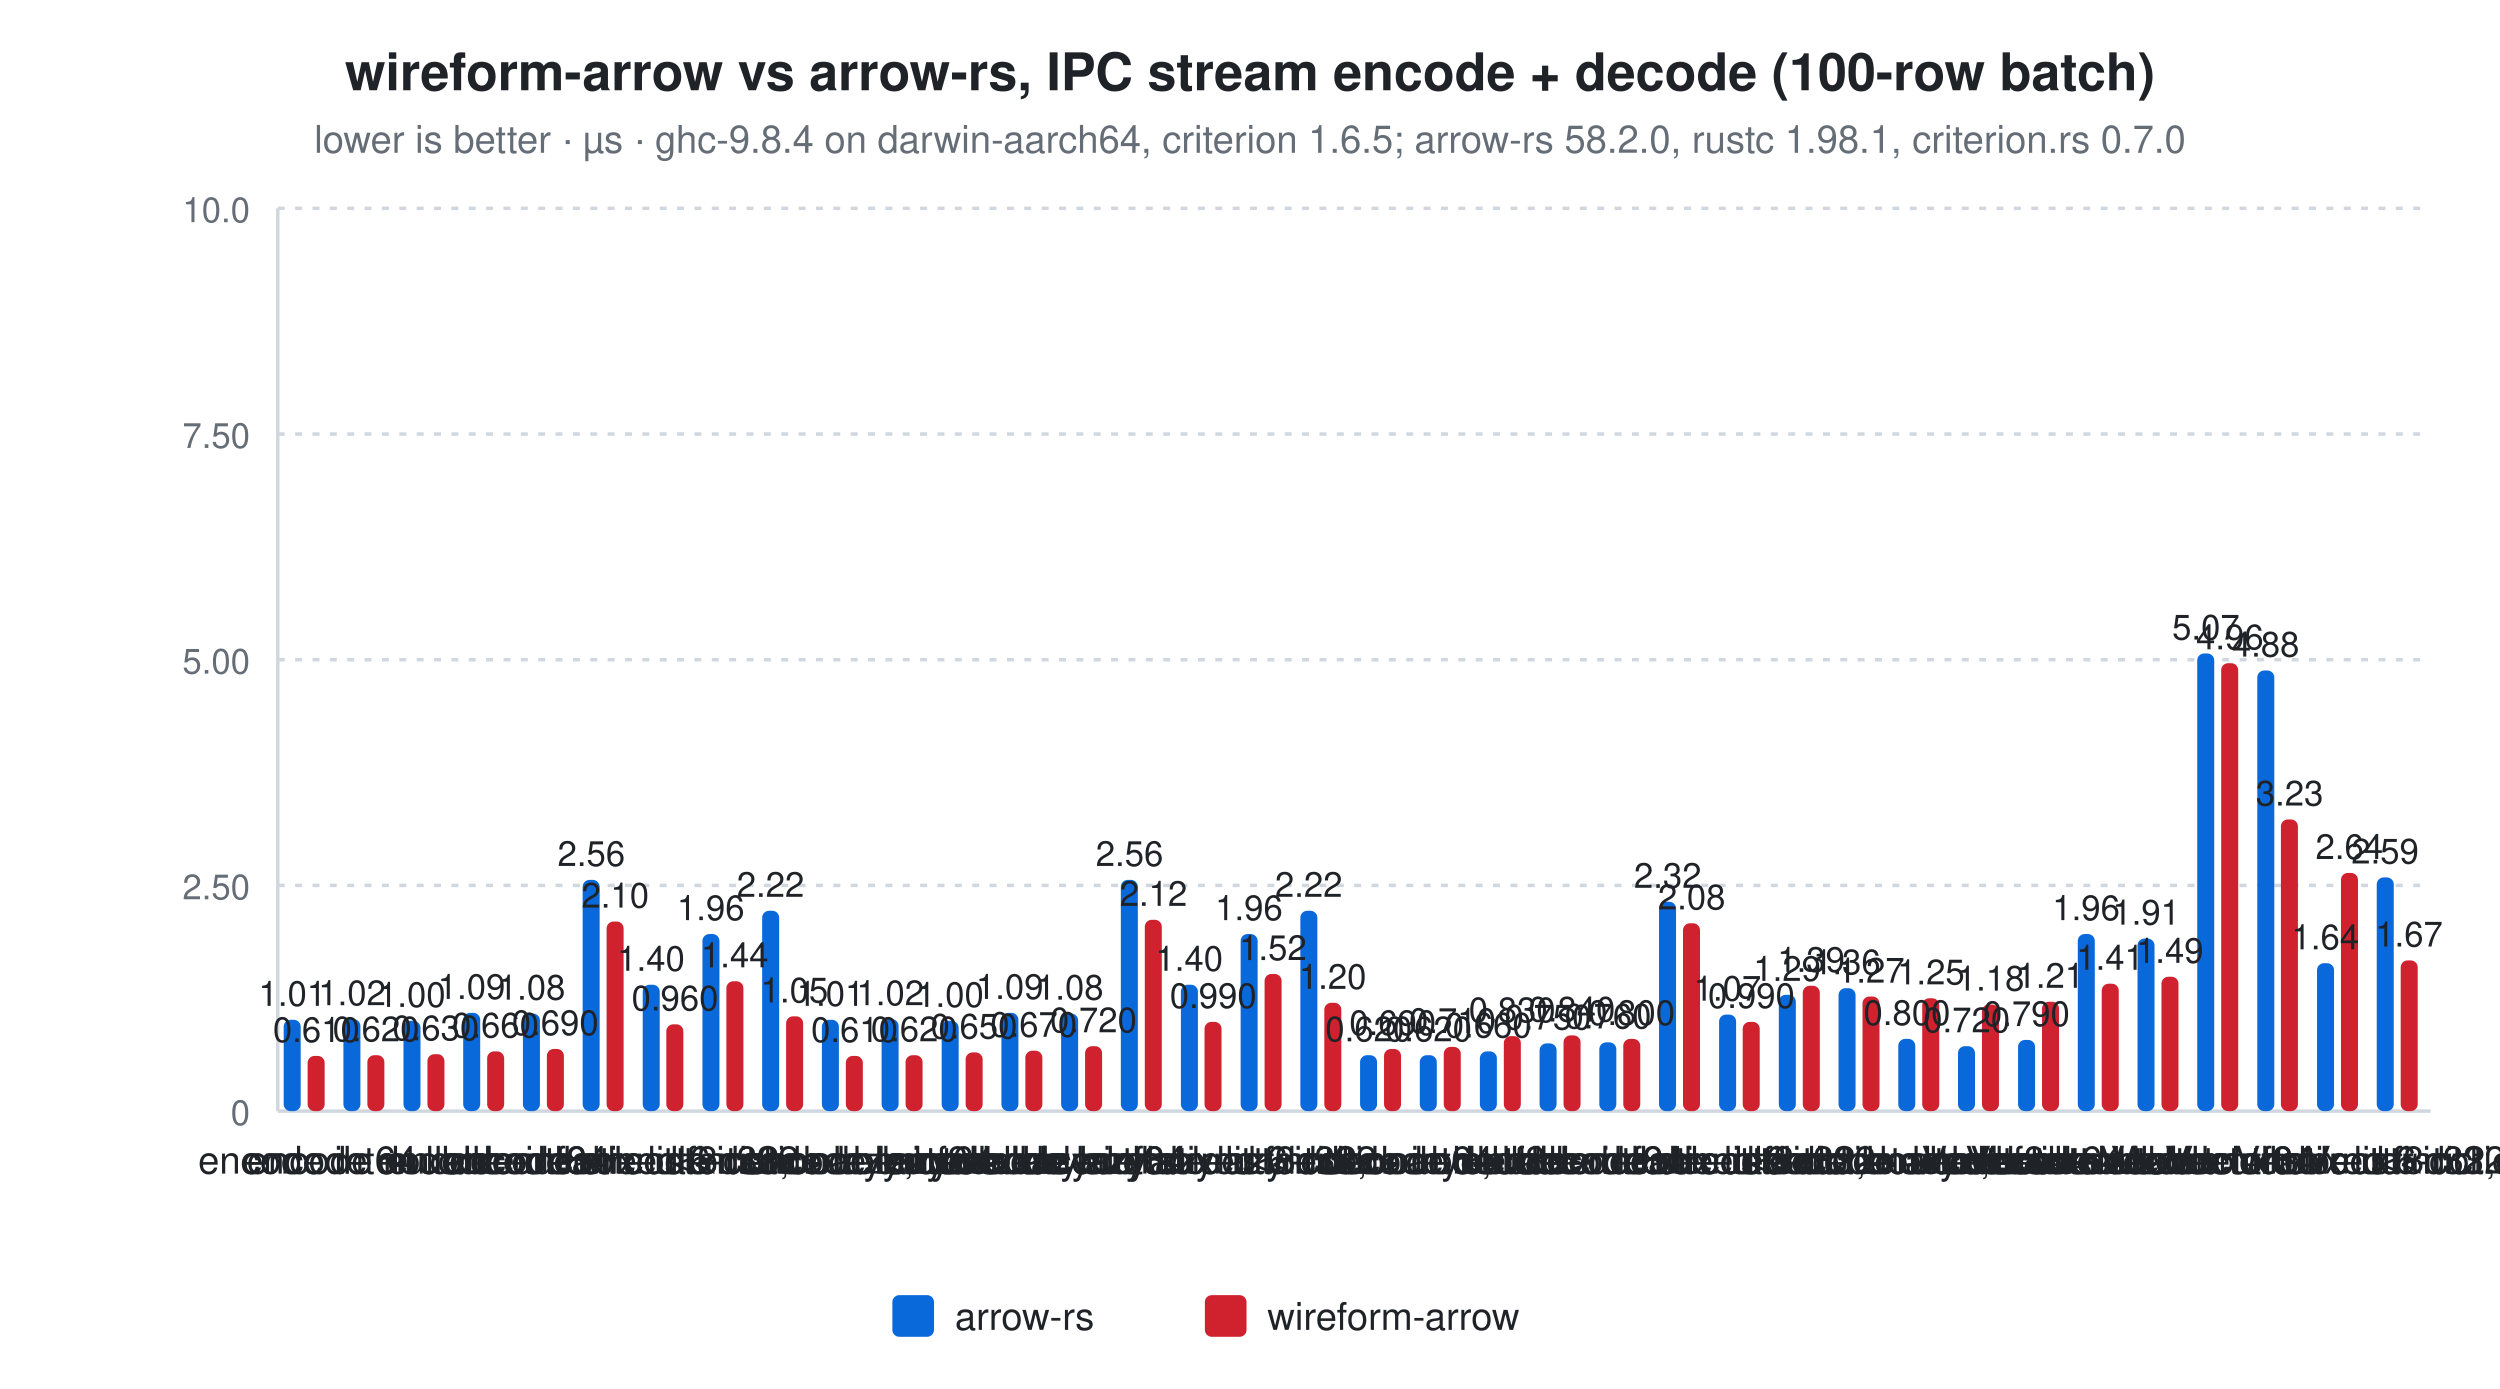
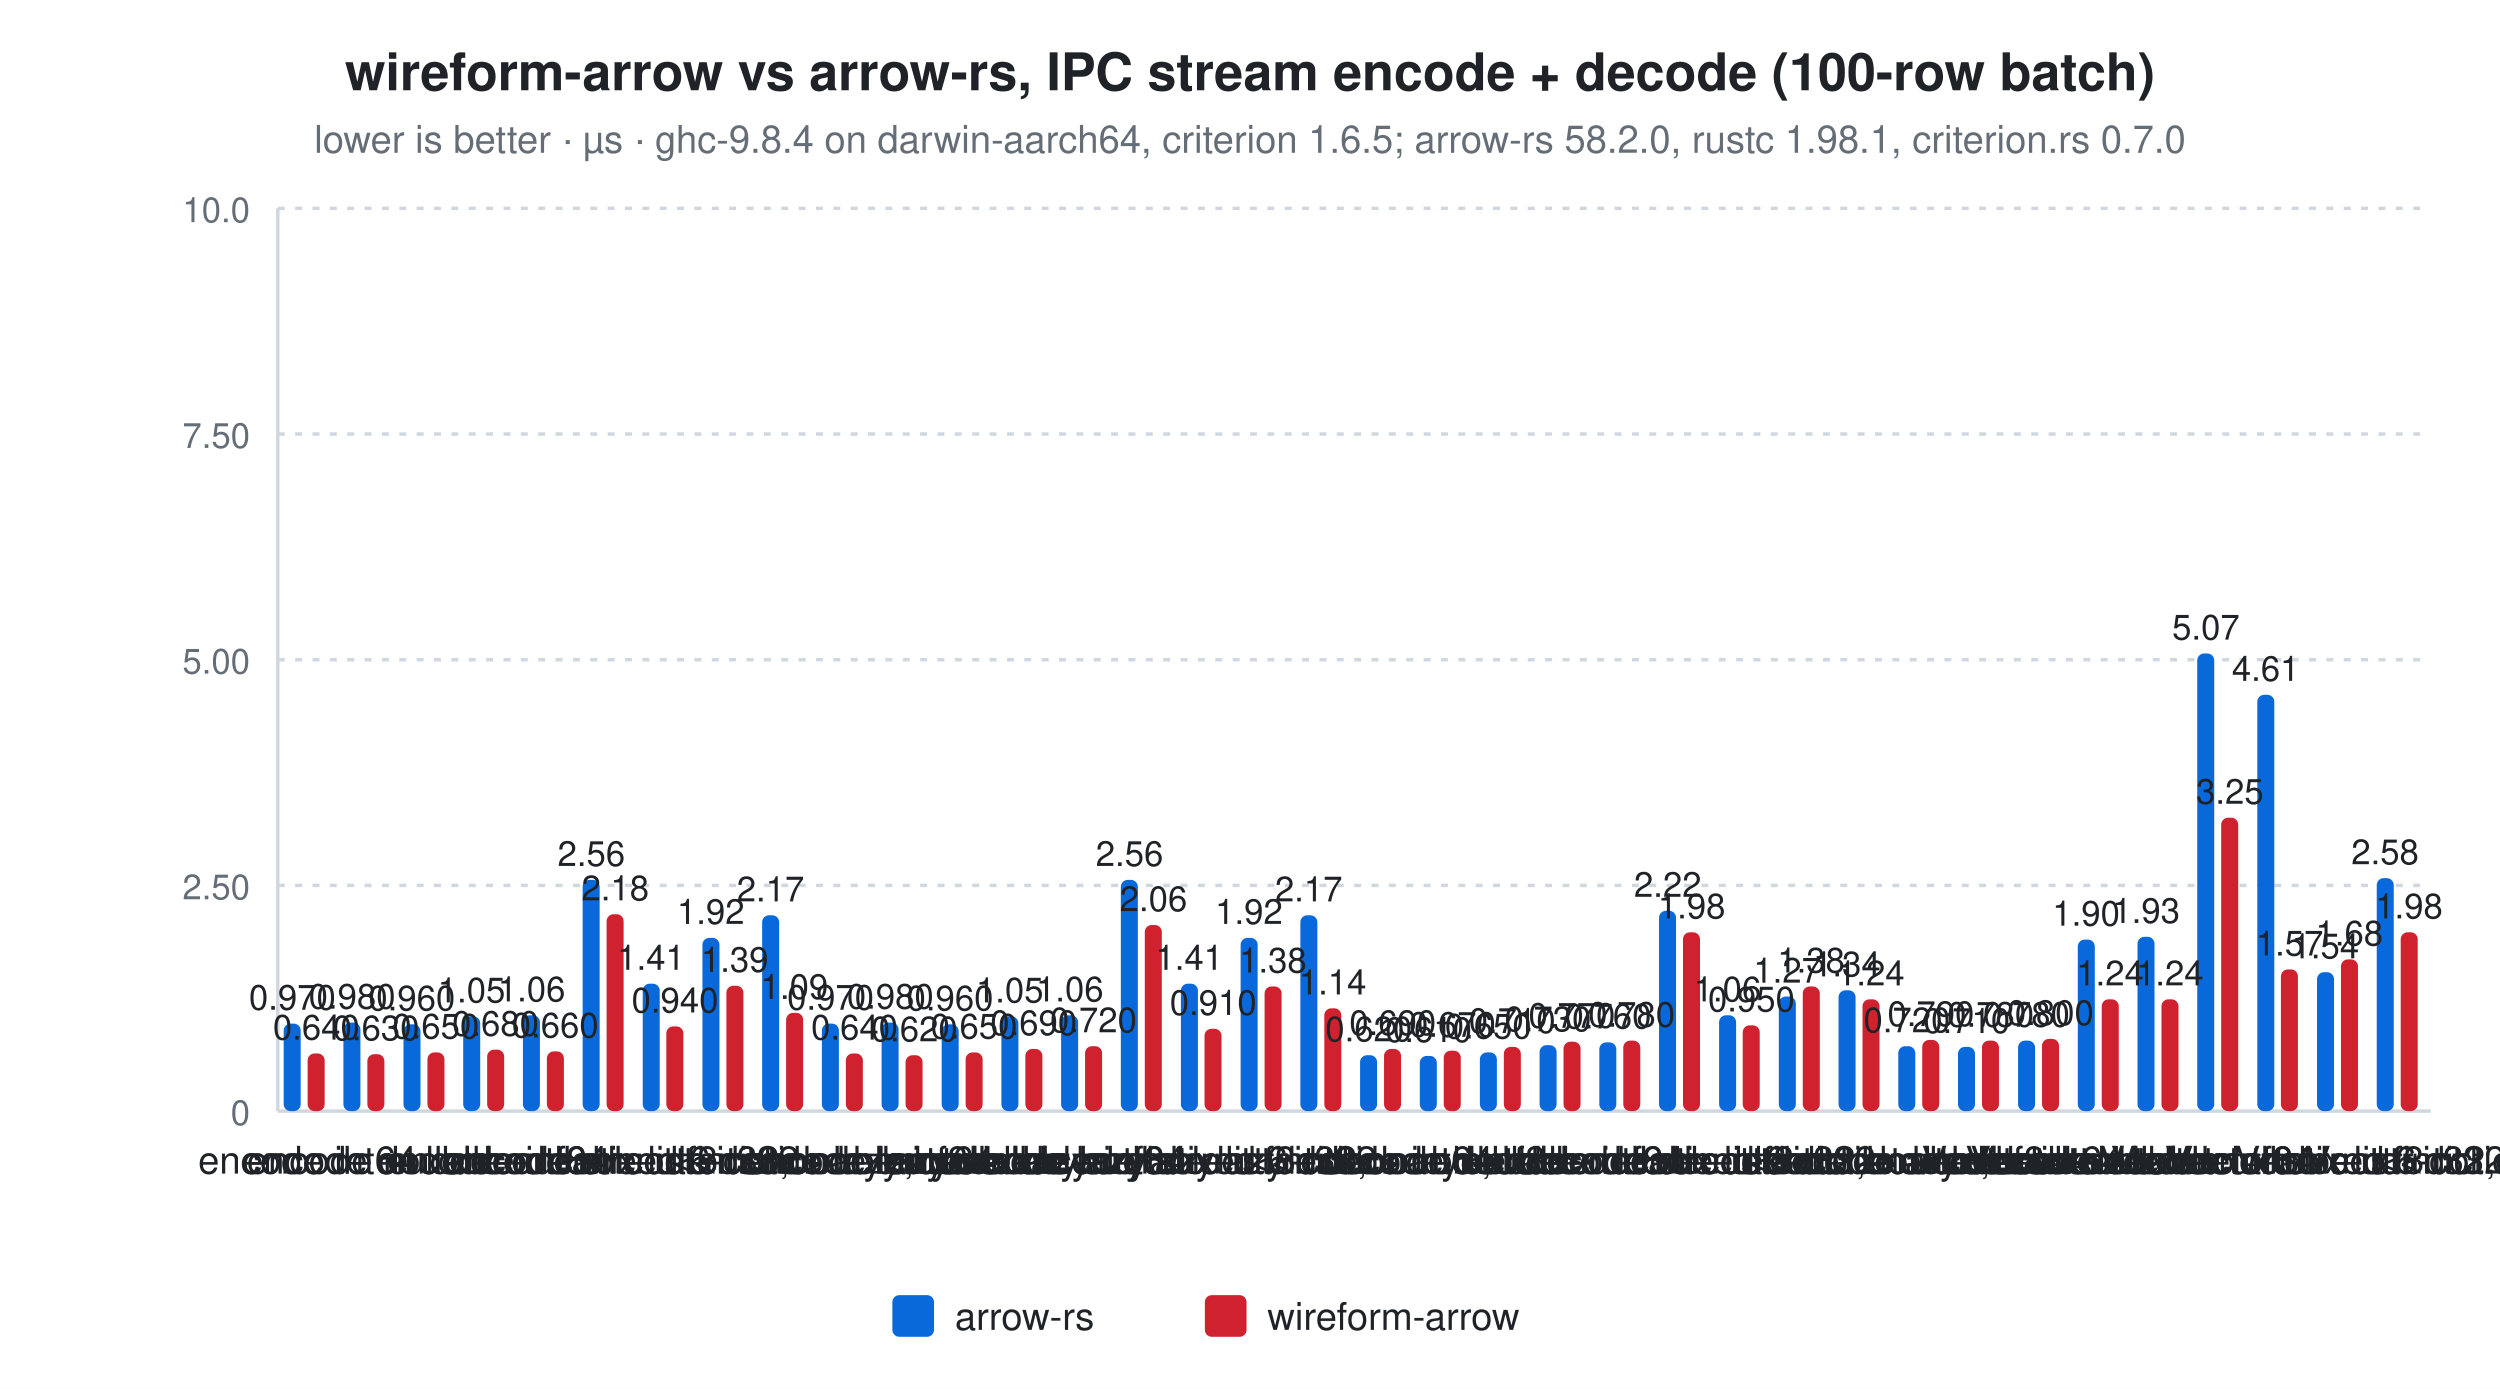
<svg xmlns="http://www.w3.org/2000/svg" viewBox="0 0 720 400" width="720" height="400" font-family="ui-sans-serif, system-ui, -apple-system, BlinkMacSystemFont, &quot;Segoe UI&quot;, Helvetica, Arial, sans-serif" font-size="12">
  <rect x="0" y="0" width="720" height="400" fill="#ffffff" />
  <text x="360" y="26" text-anchor="middle" font-size="15" font-weight="600" fill="#1f2328">wireform-arrow vs arrow-rs, IPC stream encode + decode (100-row batch)</text>
  <text x="360" y="44" text-anchor="middle" font-size="11" fill="#656d76">lower is better · µs · ghc-9.8.4 on darwin-aarch64, criterion 1.6.5; arrow-rs 58.2.0, rustc 1.98.1, criterion.rs 0.7.0</text>
  <g stroke="#d0d7de" stroke-width="1">
    <line x1="80" y1="320" x2="700" y2="320" />
    <line x1="80" y1="60" x2="80" y2="320" />
  </g>
  <g>
    <g />
    <text x="72" y="324" text-anchor="end" font-size="10" fill="#656d76">0</text>
    <line x1="80" y1="255" x2="700" y2="255" stroke="#d0d7de" stroke-width="1" stroke-dasharray="2 3" />
    <text x="72" y="259" text-anchor="end" font-size="10" fill="#656d76">2.50</text>
    <line x1="80" y1="190" x2="700" y2="190" stroke="#d0d7de" stroke-width="1" stroke-dasharray="2 3" />
    <text x="72" y="194" text-anchor="end" font-size="10" fill="#656d76">5.00</text>
    <line x1="80" y1="125" x2="700" y2="125" stroke="#d0d7de" stroke-width="1" stroke-dasharray="2 3" />
    <text x="72" y="129" text-anchor="end" font-size="10" fill="#656d76">7.50</text>
    <line x1="80" y1="60" x2="700" y2="60" stroke="#d0d7de" stroke-width="1" stroke-dasharray="2 3" />
    <text x="72" y="64" text-anchor="end" font-size="10" fill="#656d76">10.0</text>
  </g>
  <g>
-     <rect x="81.7" y="293.7" width="4.9" height="26.3" rx="2" fill="#0969da" />
-     <rect x="88.6" y="304.1" width="4.9" height="15.9" rx="2" fill="#cf222e" />
-     <rect x="98.9" y="293.5" width="4.9" height="26.5" rx="2" fill="#0969da" />
-     <rect x="105.8" y="303.9" width="4.9" height="16.1" rx="2" fill="#cf222e" />
-     <rect x="116.2" y="294" width="4.9" height="26" rx="2" fill="#0969da" />
-     <rect x="123.1" y="303.6" width="4.9" height="16.4" rx="2" fill="#cf222e" />
-     <rect x="133.4" y="291.7" width="4.9" height="28.3" rx="2" fill="#0969da" />
-     <rect x="140.3" y="302.8" width="4.9" height="17.2" rx="2" fill="#cf222e" />
-     <rect x="150.6" y="291.9" width="4.9" height="28.1" rx="2" fill="#0969da" />
-     <rect x="157.5" y="302.1" width="4.9" height="17.9" rx="2" fill="#cf222e" />
+     <rect x="81.7" y="294.8" width="4.9" height="25.2" rx="2" fill="#0969da" />
+     <rect x="88.6" y="303.4" width="4.9" height="16.6" rx="2" fill="#cf222e" />
+     <rect x="98.9" y="294.5" width="4.9" height="25.5" rx="2" fill="#0969da" />
+     <rect x="105.8" y="303.6" width="4.9" height="16.4" rx="2" fill="#cf222e" />
+     <rect x="116.2" y="295.0" width="4.9" height="25.0" rx="2" fill="#0969da" />
+     <rect x="123.1" y="303.1" width="4.9" height="16.9" rx="2" fill="#cf222e" />
+     <rect x="133.4" y="292.7" width="4.9" height="27.3" rx="2" fill="#0969da" />
+     <rect x="140.3" y="302.3" width="4.9" height="17.7" rx="2" fill="#cf222e" />
+     <rect x="150.6" y="292.4" width="4.9" height="27.6" rx="2" fill="#0969da" />
+     <rect x="157.5" y="302.8" width="4.9" height="17.2" rx="2" fill="#cf222e" />
    <rect x="167.8" y="253.4" width="4.9" height="66.6" rx="2" fill="#0969da" />
-     <rect x="174.7" y="265.4" width="4.9" height="54.6" rx="2" fill="#cf222e" />
-     <rect x="185.1" y="283.6" width="4.9" height="36.4" rx="2" fill="#0969da" />
-     <rect x="191.9" y="295.0" width="4.9" height="25.0" rx="2" fill="#cf222e" />
-     <rect x="202.3" y="269.0" width="4.9" height="51.0" rx="2" fill="#0969da" />
-     <rect x="209.2" y="282.6" width="4.9" height="37.4" rx="2" fill="#cf222e" />
-     <rect x="219.5" y="262.3" width="4.9" height="57.7" rx="2" fill="#0969da" />
-     <rect x="226.4" y="292.7" width="4.9" height="27.3" rx="2" fill="#cf222e" />
-     <rect x="236.7" y="293.7" width="4.9" height="26.3" rx="2" fill="#0969da" />
-     <rect x="243.6" y="304.1" width="4.9" height="15.9" rx="2" fill="#cf222e" />
-     <rect x="253.9" y="293.5" width="4.9" height="26.5" rx="2" fill="#0969da" />
+     <rect x="174.7" y="263.3" width="4.9" height="56.7" rx="2" fill="#cf222e" />
+     <rect x="185.1" y="283.3" width="4.9" height="36.7" rx="2" fill="#0969da" />
+     <rect x="191.9" y="295.6" width="4.9" height="24.4" rx="2" fill="#cf222e" />
+     <rect x="202.3" y="270.1" width="4.9" height="49.9" rx="2" fill="#0969da" />
+     <rect x="209.2" y="283.9" width="4.9" height="36.1" rx="2" fill="#cf222e" />
+     <rect x="219.5" y="263.6" width="4.9" height="56.4" rx="2" fill="#0969da" />
+     <rect x="226.4" y="291.7" width="4.9" height="28.3" rx="2" fill="#cf222e" />
+     <rect x="236.7" y="294.8" width="4.9" height="25.2" rx="2" fill="#0969da" />
+     <rect x="243.6" y="303.4" width="4.9" height="16.6" rx="2" fill="#cf222e" />
+     <rect x="253.9" y="294.5" width="4.9" height="25.5" rx="2" fill="#0969da" />
    <rect x="260.8" y="303.9" width="4.9" height="16.1" rx="2" fill="#cf222e" />
-     <rect x="271.2" y="294" width="4.9" height="26" rx="2" fill="#0969da" />
+     <rect x="271.2" y="295.0" width="4.9" height="25.0" rx="2" fill="#0969da" />
    <rect x="278.1" y="303.1" width="4.9" height="16.9" rx="2" fill="#cf222e" />
-     <rect x="288.4" y="291.7" width="4.9" height="28.3" rx="2" fill="#0969da" />
-     <rect x="295.3" y="302.6" width="4.9" height="17.4" rx="2" fill="#cf222e" />
-     <rect x="305.6" y="291.9" width="4.9" height="28.1" rx="2" fill="#0969da" />
+     <rect x="288.4" y="292.7" width="4.9" height="27.3" rx="2" fill="#0969da" />
+     <rect x="295.3" y="302.1" width="4.9" height="17.9" rx="2" fill="#cf222e" />
+     <rect x="305.6" y="292.4" width="4.9" height="27.6" rx="2" fill="#0969da" />
    <rect x="312.5" y="301.3" width="4.9" height="18.7" rx="2" fill="#cf222e" />
    <rect x="322.8" y="253.4" width="4.9" height="66.6" rx="2" fill="#0969da" />
-     <rect x="329.7" y="264.9" width="4.9" height="55.1" rx="2" fill="#cf222e" />
-     <rect x="340.1" y="283.6" width="4.9" height="36.4" rx="2" fill="#0969da" />
-     <rect x="346.9" y="294.3" width="4.9" height="25.7" rx="2" fill="#cf222e" />
-     <rect x="357.3" y="269.0" width="4.9" height="51.0" rx="2" fill="#0969da" />
-     <rect x="364.2" y="280.5" width="4.9" height="39.5" rx="2" fill="#cf222e" />
-     <rect x="374.5" y="262.3" width="4.9" height="57.7" rx="2" fill="#0969da" />
-     <rect x="381.4" y="288.8" width="4.9" height="31.2" rx="2" fill="#cf222e" />
+     <rect x="329.7" y="266.4" width="4.9" height="53.6" rx="2" fill="#cf222e" />
+     <rect x="340.1" y="283.3" width="4.9" height="36.7" rx="2" fill="#0969da" />
+     <rect x="346.9" y="296.3" width="4.9" height="23.7" rx="2" fill="#cf222e" />
+     <rect x="357.3" y="270.1" width="4.9" height="49.9" rx="2" fill="#0969da" />
+     <rect x="364.2" y="284.1" width="4.9" height="35.9" rx="2" fill="#cf222e" />
+     <rect x="374.5" y="263.6" width="4.9" height="56.4" rx="2" fill="#0969da" />
+     <rect x="381.4" y="290.4" width="4.9" height="29.6" rx="2" fill="#cf222e" />
    <rect x="391.7" y="303.9" width="4.9" height="16.1" rx="2" fill="#0969da" />
    <rect x="398.6" y="302.1" width="4.9" height="17.9" rx="2" fill="#cf222e" />
-     <rect x="408.9" y="303.9" width="4.9" height="16.1" rx="2" fill="#0969da" />
-     <rect x="415.8" y="301.5" width="4.9" height="18.5" rx="2" fill="#cf222e" />
-     <rect x="426.2" y="302.8" width="4.9" height="17.2" rx="2" fill="#0969da" />
-     <rect x="433.1" y="298.4" width="4.9" height="21.6" rx="2" fill="#cf222e" />
-     <rect x="443.4" y="300.5" width="4.9" height="19.5" rx="2" fill="#0969da" />
-     <rect x="450.3" y="298.2" width="4.9" height="21.8" rx="2" fill="#cf222e" />
+     <rect x="408.9" y="304.1" width="4.9" height="15.9" rx="2" fill="#0969da" />
+     <rect x="415.8" y="302.6" width="4.9" height="17.4" rx="2" fill="#cf222e" />
+     <rect x="426.2" y="303.1" width="4.9" height="16.9" rx="2" fill="#0969da" />
+     <rect x="433.1" y="301.5" width="4.9" height="18.5" rx="2" fill="#cf222e" />
+     <rect x="443.4" y="301.0" width="4.9" height="19.0" rx="2" fill="#0969da" />
+     <rect x="450.3" y="300.0" width="4.9" height="20.0" rx="2" fill="#cf222e" />
    <rect x="460.6" y="300.2" width="4.9" height="19.8" rx="2" fill="#0969da" />
-     <rect x="467.5" y="299.2" width="4.9" height="20.8" rx="2" fill="#cf222e" />
-     <rect x="477.8" y="259.7" width="4.9" height="60.3" rx="2" fill="#0969da" />
-     <rect x="484.7" y="265.9" width="4.9" height="54.1" rx="2" fill="#cf222e" />
-     <rect x="495.1" y="292.2" width="4.9" height="27.8" rx="2" fill="#0969da" />
-     <rect x="501.9" y="294.3" width="4.9" height="25.7" rx="2" fill="#cf222e" />
-     <rect x="512.3" y="286.5" width="4.9" height="33.5" rx="2" fill="#0969da" />
-     <rect x="519.2" y="283.9" width="4.9" height="36.1" rx="2" fill="#cf222e" />
-     <rect x="529.5" y="284.6" width="4.9" height="35.4" rx="2" fill="#0969da" />
-     <rect x="536.4" y="287.0" width="4.9" height="33.0" rx="2" fill="#cf222e" />
-     <rect x="546.7" y="299.2" width="4.9" height="20.8" rx="2" fill="#0969da" />
-     <rect x="553.6" y="287.5" width="4.9" height="32.5" rx="2" fill="#cf222e" />
-     <rect x="563.9" y="301.3" width="4.9" height="18.7" rx="2" fill="#0969da" />
-     <rect x="570.8" y="289.3" width="4.9" height="30.7" rx="2" fill="#cf222e" />
-     <rect x="581.2" y="299.5" width="4.9" height="20.5" rx="2" fill="#0969da" />
-     <rect x="588.1" y="288.5" width="4.9" height="31.5" rx="2" fill="#cf222e" />
-     <rect x="598.4" y="269.0" width="4.9" height="51.0" rx="2" fill="#0969da" />
-     <rect x="605.3" y="283.3" width="4.9" height="36.7" rx="2" fill="#cf222e" />
-     <rect x="615.6" y="270.3" width="4.9" height="49.7" rx="2" fill="#0969da" />
-     <rect x="622.5" y="281.3" width="4.9" height="38.7" rx="2" fill="#cf222e" />
+     <rect x="467.5" y="299.7" width="4.9" height="20.3" rx="2" fill="#cf222e" />
+     <rect x="477.8" y="262.3" width="4.9" height="57.7" rx="2" fill="#0969da" />
+     <rect x="484.7" y="268.5" width="4.9" height="51.5" rx="2" fill="#cf222e" />
+     <rect x="495.1" y="292.4" width="4.9" height="27.6" rx="2" fill="#0969da" />
+     <rect x="501.9" y="295.3" width="4.9" height="24.7" rx="2" fill="#cf222e" />
+     <rect x="512.3" y="287.0" width="4.9" height="33.0" rx="2" fill="#0969da" />
+     <rect x="519.2" y="284.1" width="4.9" height="35.9" rx="2" fill="#cf222e" />
+     <rect x="529.5" y="285.2" width="4.9" height="34.8" rx="2" fill="#0969da" />
+     <rect x="536.4" y="287.8" width="4.9" height="32.2" rx="2" fill="#cf222e" />
+     <rect x="546.7" y="301.3" width="4.9" height="18.7" rx="2" fill="#0969da" />
+     <rect x="553.6" y="299.5" width="4.9" height="20.5" rx="2" fill="#cf222e" />
+     <rect x="563.9" y="301.5" width="4.9" height="18.5" rx="2" fill="#0969da" />
+     <rect x="570.8" y="299.7" width="4.9" height="20.3" rx="2" fill="#cf222e" />
+     <rect x="581.2" y="299.7" width="4.9" height="20.3" rx="2" fill="#0969da" />
+     <rect x="588.1" y="299.2" width="4.9" height="20.8" rx="2" fill="#cf222e" />
+     <rect x="598.4" y="270.6" width="4.9" height="49.4" rx="2" fill="#0969da" />
+     <rect x="605.3" y="287.8" width="4.9" height="32.2" rx="2" fill="#cf222e" />
+     <rect x="615.6" y="269.8" width="4.9" height="50.2" rx="2" fill="#0969da" />
+     <rect x="622.5" y="287.8" width="4.9" height="32.2" rx="2" fill="#cf222e" />
    <rect x="632.8" y="188.2" width="4.9" height="131.8" rx="2" fill="#0969da" />
-     <rect x="639.7" y="191.0" width="4.9" height="129.0" rx="2" fill="#cf222e" />
-     <rect x="650.1" y="193.1" width="4.9" height="126.9" rx="2" fill="#0969da" />
-     <rect x="656.9" y="236.0" width="4.9" height="84.0" rx="2" fill="#cf222e" />
-     <rect x="667.3" y="277.4" width="4.9" height="42.6" rx="2" fill="#0969da" />
-     <rect x="674.2" y="251.4" width="4.9" height="68.6" rx="2" fill="#cf222e" />
-     <rect x="684.5" y="252.7" width="4.9" height="67.3" rx="2" fill="#0969da" />
-     <rect x="691.4" y="276.6" width="4.9" height="43.4" rx="2" fill="#cf222e" />
-   </g>
-   <g>
-     <text x="84.2" y="289.7" text-anchor="middle" font-size="10" fill="#1f2328">1.01</text>
-     <text x="91.1" y="300.1" text-anchor="middle" font-size="10" fill="#1f2328">0.610</text>
-     <text x="101.4" y="289.5" text-anchor="middle" font-size="10" fill="#1f2328">1.02</text>
-     <text x="108.3" y="299.9" text-anchor="middle" font-size="10" fill="#1f2328">0.620</text>
-     <text x="118.6" y="290" text-anchor="middle" font-size="10" fill="#1f2328">1.00</text>
-     <text x="125.5" y="299.6" text-anchor="middle" font-size="10" fill="#1f2328">0.630</text>
-     <text x="135.8" y="287.7" text-anchor="middle" font-size="10" fill="#1f2328">1.09</text>
-     <text x="142.7" y="298.8" text-anchor="middle" font-size="10" fill="#1f2328">0.660</text>
-     <text x="153.1" y="287.9" text-anchor="middle" font-size="10" fill="#1f2328">1.08</text>
-     <text x="159.9" y="298.1" text-anchor="middle" font-size="10" fill="#1f2328">0.690</text>
+     <rect x="639.7" y="235.5" width="4.9" height="84.5" rx="2" fill="#cf222e" />
+     <rect x="650.1" y="200.1" width="4.9" height="119.9" rx="2" fill="#0969da" />
+     <rect x="656.9" y="279.2" width="4.9" height="40.8" rx="2" fill="#cf222e" />
+     <rect x="667.3" y="280.0" width="4.9" height="40.0" rx="2" fill="#0969da" />
+     <rect x="674.2" y="276.3" width="4.9" height="43.7" rx="2" fill="#cf222e" />
+     <rect x="684.5" y="252.9" width="4.9" height="67.1" rx="2" fill="#0969da" />
+     <rect x="691.4" y="268.5" width="4.9" height="51.5" rx="2" fill="#cf222e" />
+   </g>
+   <g>
+     <text x="84.2" y="290.8" text-anchor="middle" font-size="10" fill="#1f2328">0.970</text>
+     <text x="91.1" y="299.4" text-anchor="middle" font-size="10" fill="#1f2328">0.640</text>
+     <text x="101.4" y="290.5" text-anchor="middle" font-size="10" fill="#1f2328">0.980</text>
+     <text x="108.3" y="299.6" text-anchor="middle" font-size="10" fill="#1f2328">0.630</text>
+     <text x="118.6" y="291.0" text-anchor="middle" font-size="10" fill="#1f2328">0.960</text>
+     <text x="125.5" y="299.1" text-anchor="middle" font-size="10" fill="#1f2328">0.650</text>
+     <text x="135.8" y="288.7" text-anchor="middle" font-size="10" fill="#1f2328">1.05</text>
+     <text x="142.7" y="298.3" text-anchor="middle" font-size="10" fill="#1f2328">0.680</text>
+     <text x="153.1" y="288.4" text-anchor="middle" font-size="10" fill="#1f2328">1.06</text>
+     <text x="159.9" y="298.8" text-anchor="middle" font-size="10" fill="#1f2328">0.660</text>
    <text x="170.3" y="249.4" text-anchor="middle" font-size="10" fill="#1f2328">2.56</text>
-     <text x="177.2" y="261.4" text-anchor="middle" font-size="10" fill="#1f2328">2.10</text>
-     <text x="187.5" y="279.6" text-anchor="middle" font-size="10" fill="#1f2328">1.40</text>
-     <text x="194.4" y="291.0" text-anchor="middle" font-size="10" fill="#1f2328">0.960</text>
-     <text x="204.7" y="265.0" text-anchor="middle" font-size="10" fill="#1f2328">1.96</text>
-     <text x="211.6" y="278.6" text-anchor="middle" font-size="10" fill="#1f2328">1.44</text>
-     <text x="221.9" y="258.3" text-anchor="middle" font-size="10" fill="#1f2328">2.22</text>
-     <text x="228.8" y="288.7" text-anchor="middle" font-size="10" fill="#1f2328">1.05</text>
-     <text x="239.2" y="289.7" text-anchor="middle" font-size="10" fill="#1f2328">1.01</text>
-     <text x="246.1" y="300.1" text-anchor="middle" font-size="10" fill="#1f2328">0.610</text>
-     <text x="256.4" y="289.5" text-anchor="middle" font-size="10" fill="#1f2328">1.02</text>
+     <text x="177.2" y="259.3" text-anchor="middle" font-size="10" fill="#1f2328">2.18</text>
+     <text x="187.5" y="279.3" text-anchor="middle" font-size="10" fill="#1f2328">1.41</text>
+     <text x="194.4" y="291.6" text-anchor="middle" font-size="10" fill="#1f2328">0.940</text>
+     <text x="204.7" y="266.1" text-anchor="middle" font-size="10" fill="#1f2328">1.92</text>
+     <text x="211.6" y="279.9" text-anchor="middle" font-size="10" fill="#1f2328">1.39</text>
+     <text x="221.9" y="259.6" text-anchor="middle" font-size="10" fill="#1f2328">2.17</text>
+     <text x="228.8" y="287.7" text-anchor="middle" font-size="10" fill="#1f2328">1.09</text>
+     <text x="239.2" y="290.8" text-anchor="middle" font-size="10" fill="#1f2328">0.970</text>
+     <text x="246.1" y="299.4" text-anchor="middle" font-size="10" fill="#1f2328">0.640</text>
+     <text x="256.4" y="290.5" text-anchor="middle" font-size="10" fill="#1f2328">0.980</text>
    <text x="263.3" y="299.9" text-anchor="middle" font-size="10" fill="#1f2328">0.620</text>
-     <text x="273.6" y="290" text-anchor="middle" font-size="10" fill="#1f2328">1.00</text>
+     <text x="273.6" y="291.0" text-anchor="middle" font-size="10" fill="#1f2328">0.960</text>
    <text x="280.5" y="299.1" text-anchor="middle" font-size="10" fill="#1f2328">0.650</text>
-     <text x="290.8" y="287.7" text-anchor="middle" font-size="10" fill="#1f2328">1.09</text>
-     <text x="297.7" y="298.6" text-anchor="middle" font-size="10" fill="#1f2328">0.670</text>
-     <text x="308.1" y="287.9" text-anchor="middle" font-size="10" fill="#1f2328">1.08</text>
+     <text x="290.8" y="288.7" text-anchor="middle" font-size="10" fill="#1f2328">1.05</text>
+     <text x="297.7" y="298.1" text-anchor="middle" font-size="10" fill="#1f2328">0.690</text>
+     <text x="308.1" y="288.4" text-anchor="middle" font-size="10" fill="#1f2328">1.06</text>
    <text x="314.9" y="297.3" text-anchor="middle" font-size="10" fill="#1f2328">0.720</text>
    <text x="325.3" y="249.4" text-anchor="middle" font-size="10" fill="#1f2328">2.56</text>
-     <text x="332.2" y="260.9" text-anchor="middle" font-size="10" fill="#1f2328">2.12</text>
-     <text x="342.5" y="279.6" text-anchor="middle" font-size="10" fill="#1f2328">1.40</text>
-     <text x="349.4" y="290.3" text-anchor="middle" font-size="10" fill="#1f2328">0.990</text>
-     <text x="359.7" y="265.0" text-anchor="middle" font-size="10" fill="#1f2328">1.96</text>
-     <text x="366.6" y="276.5" text-anchor="middle" font-size="10" fill="#1f2328">1.52</text>
-     <text x="376.9" y="258.3" text-anchor="middle" font-size="10" fill="#1f2328">2.22</text>
-     <text x="383.8" y="284.8" text-anchor="middle" font-size="10" fill="#1f2328">1.20</text>
+     <text x="332.2" y="262.4" text-anchor="middle" font-size="10" fill="#1f2328">2.06</text>
+     <text x="342.5" y="279.3" text-anchor="middle" font-size="10" fill="#1f2328">1.41</text>
+     <text x="349.4" y="292.3" text-anchor="middle" font-size="10" fill="#1f2328">0.910</text>
+     <text x="359.7" y="266.1" text-anchor="middle" font-size="10" fill="#1f2328">1.92</text>
+     <text x="366.6" y="280.1" text-anchor="middle" font-size="10" fill="#1f2328">1.38</text>
+     <text x="376.9" y="259.6" text-anchor="middle" font-size="10" fill="#1f2328">2.17</text>
+     <text x="383.8" y="286.4" text-anchor="middle" font-size="10" fill="#1f2328">1.14</text>
    <text x="394.2" y="299.9" text-anchor="middle" font-size="10" fill="#1f2328">0.620</text>
    <text x="401.1" y="298.1" text-anchor="middle" font-size="10" fill="#1f2328">0.690</text>
-     <text x="411.4" y="299.9" text-anchor="middle" font-size="10" fill="#1f2328">0.620</text>
-     <text x="418.3" y="297.5" text-anchor="middle" font-size="10" fill="#1f2328">0.710</text>
-     <text x="428.6" y="298.8" text-anchor="middle" font-size="10" fill="#1f2328">0.660</text>
-     <text x="435.5" y="294.4" text-anchor="middle" font-size="10" fill="#1f2328">0.830</text>
-     <text x="445.8" y="296.5" text-anchor="middle" font-size="10" fill="#1f2328">0.750</text>
-     <text x="452.7" y="294.2" text-anchor="middle" font-size="10" fill="#1f2328">0.840</text>
+     <text x="411.4" y="300.1" text-anchor="middle" font-size="10" fill="#1f2328">0.610</text>
+     <text x="418.3" y="298.6" text-anchor="middle" font-size="10" fill="#1f2328">0.670</text>
+     <text x="428.6" y="299.1" text-anchor="middle" font-size="10" fill="#1f2328">0.650</text>
+     <text x="435.5" y="297.5" text-anchor="middle" font-size="10" fill="#1f2328">0.710</text>
+     <text x="445.8" y="297.0" text-anchor="middle" font-size="10" fill="#1f2328">0.730</text>
+     <text x="452.7" y="296.0" text-anchor="middle" font-size="10" fill="#1f2328">0.770</text>
    <text x="463.1" y="296.2" text-anchor="middle" font-size="10" fill="#1f2328">0.760</text>
-     <text x="469.9" y="295.2" text-anchor="middle" font-size="10" fill="#1f2328">0.800</text>
-     <text x="480.3" y="255.7" text-anchor="middle" font-size="10" fill="#1f2328">2.32</text>
-     <text x="487.2" y="261.9" text-anchor="middle" font-size="10" fill="#1f2328">2.08</text>
-     <text x="497.5" y="288.2" text-anchor="middle" font-size="10" fill="#1f2328">1.07</text>
-     <text x="504.4" y="290.3" text-anchor="middle" font-size="10" fill="#1f2328">0.990</text>
-     <text x="514.7" y="282.5" text-anchor="middle" font-size="10" fill="#1f2328">1.29</text>
-     <text x="521.6" y="279.9" text-anchor="middle" font-size="10" fill="#1f2328">1.39</text>
-     <text x="531.9" y="280.6" text-anchor="middle" font-size="10" fill="#1f2328">1.36</text>
-     <text x="538.8" y="283.0" text-anchor="middle" font-size="10" fill="#1f2328">1.27</text>
-     <text x="549.2" y="295.2" text-anchor="middle" font-size="10" fill="#1f2328">0.800</text>
-     <text x="556.1" y="283.5" text-anchor="middle" font-size="10" fill="#1f2328">1.25</text>
-     <text x="566.4" y="297.3" text-anchor="middle" font-size="10" fill="#1f2328">0.720</text>
-     <text x="573.3" y="285.3" text-anchor="middle" font-size="10" fill="#1f2328">1.18</text>
-     <text x="583.6" y="295.5" text-anchor="middle" font-size="10" fill="#1f2328">0.790</text>
-     <text x="590.5" y="284.5" text-anchor="middle" font-size="10" fill="#1f2328">1.21</text>
-     <text x="600.8" y="265.0" text-anchor="middle" font-size="10" fill="#1f2328">1.96</text>
-     <text x="607.7" y="279.3" text-anchor="middle" font-size="10" fill="#1f2328">1.41</text>
-     <text x="618.1" y="266.3" text-anchor="middle" font-size="10" fill="#1f2328">1.91</text>
-     <text x="624.9" y="277.3" text-anchor="middle" font-size="10" fill="#1f2328">1.49</text>
+     <text x="469.9" y="295.7" text-anchor="middle" font-size="10" fill="#1f2328">0.780</text>
+     <text x="480.3" y="258.3" text-anchor="middle" font-size="10" fill="#1f2328">2.22</text>
+     <text x="487.2" y="264.5" text-anchor="middle" font-size="10" fill="#1f2328">1.98</text>
+     <text x="497.5" y="288.4" text-anchor="middle" font-size="10" fill="#1f2328">1.06</text>
+     <text x="504.4" y="291.3" text-anchor="middle" font-size="10" fill="#1f2328">0.950</text>
+     <text x="514.7" y="283.0" text-anchor="middle" font-size="10" fill="#1f2328">1.27</text>
+     <text x="521.6" y="280.1" text-anchor="middle" font-size="10" fill="#1f2328">1.38</text>
+     <text x="531.9" y="281.2" text-anchor="middle" font-size="10" fill="#1f2328">1.34</text>
+     <text x="538.8" y="283.8" text-anchor="middle" font-size="10" fill="#1f2328">1.24</text>
+     <text x="549.2" y="297.3" text-anchor="middle" font-size="10" fill="#1f2328">0.720</text>
+     <text x="556.1" y="295.5" text-anchor="middle" font-size="10" fill="#1f2328">0.790</text>
+     <text x="566.4" y="297.5" text-anchor="middle" font-size="10" fill="#1f2328">0.710</text>
+     <text x="573.3" y="295.7" text-anchor="middle" font-size="10" fill="#1f2328">0.780</text>
+     <text x="583.6" y="295.7" text-anchor="middle" font-size="10" fill="#1f2328">0.780</text>
+     <text x="590.5" y="295.2" text-anchor="middle" font-size="10" fill="#1f2328">0.800</text>
+     <text x="600.8" y="266.6" text-anchor="middle" font-size="10" fill="#1f2328">1.90</text>
+     <text x="607.7" y="283.8" text-anchor="middle" font-size="10" fill="#1f2328">1.24</text>
+     <text x="618.1" y="265.8" text-anchor="middle" font-size="10" fill="#1f2328">1.93</text>
+     <text x="624.9" y="283.8" text-anchor="middle" font-size="10" fill="#1f2328">1.24</text>
    <text x="635.3" y="184.2" text-anchor="middle" font-size="10" fill="#1f2328">5.07</text>
-     <text x="642.2" y="187.0" text-anchor="middle" font-size="10" fill="#1f2328">4.96</text>
-     <text x="652.5" y="189.1" text-anchor="middle" font-size="10" fill="#1f2328">4.88</text>
-     <text x="659.4" y="232.0" text-anchor="middle" font-size="10" fill="#1f2328">3.23</text>
-     <text x="669.7" y="273.4" text-anchor="middle" font-size="10" fill="#1f2328">1.64</text>
-     <text x="676.6" y="247.4" text-anchor="middle" font-size="10" fill="#1f2328">2.64</text>
-     <text x="686.9" y="248.7" text-anchor="middle" font-size="10" fill="#1f2328">2.59</text>
-     <text x="693.8" y="272.6" text-anchor="middle" font-size="10" fill="#1f2328">1.67</text>
+     <text x="642.2" y="231.5" text-anchor="middle" font-size="10" fill="#1f2328">3.25</text>
+     <text x="652.5" y="196.1" text-anchor="middle" font-size="10" fill="#1f2328">4.61</text>
+     <text x="659.4" y="275.2" text-anchor="middle" font-size="10" fill="#1f2328">1.57</text>
+     <text x="669.7" y="276.0" text-anchor="middle" font-size="10" fill="#1f2328">1.54</text>
+     <text x="676.6" y="272.3" text-anchor="middle" font-size="10" fill="#1f2328">1.68</text>
+     <text x="686.9" y="248.9" text-anchor="middle" font-size="10" fill="#1f2328">2.58</text>
+     <text x="693.8" y="264.5" text-anchor="middle" font-size="10" fill="#1f2328">1.98</text>
  </g>
  <g>
    <text x="88.6" y="338" text-anchor="middle" font-size="11" fill="#1f2328">encode int64</text>
    <text x="105.8" y="338" text-anchor="middle" font-size="11" fill="#1f2328">encode double</text>
    <text x="123.1" y="338" text-anchor="middle" font-size="11" fill="#1f2328">encode nullable int64</text>
    <text x="140.3" y="338" text-anchor="middle" font-size="11" fill="#1f2328">encode utf8</text>
    <text x="157.5" y="338" text-anchor="middle" font-size="11" fill="#1f2328">encode nullable utf8</text>
    <text x="174.7" y="338" text-anchor="middle" font-size="11" fill="#1f2328">encode mixed 6-col</text>
    <text x="191.9" y="338" text-anchor="middle" font-size="11" fill="#1f2328">encode list&lt;int32&gt;</text>
    <text x="209.2" y="338" text-anchor="middle" font-size="11" fill="#1f2328">encode struct&lt;int32,double,bool&gt;</text>
    <text x="226.4" y="338" text-anchor="middle" font-size="11" fill="#1f2328">encode dictionary&lt;utf8&gt;</text>
    <text x="243.6" y="338" text-anchor="middle" font-size="11" fill="#1f2328">encode lazy int64</text>
    <text x="260.8" y="338" text-anchor="middle" font-size="11" fill="#1f2328">encode lazy double</text>
    <text x="278.1" y="338" text-anchor="middle" font-size="11" fill="#1f2328">encode lazy nullable int64</text>
    <text x="295.3" y="338" text-anchor="middle" font-size="11" fill="#1f2328">encode lazy utf8</text>
    <text x="312.5" y="338" text-anchor="middle" font-size="11" fill="#1f2328">encode lazy nullable utf8</text>
    <text x="329.7" y="338" text-anchor="middle" font-size="11" fill="#1f2328">encode lazy mixed 6-col</text>
    <text x="346.9" y="338" text-anchor="middle" font-size="11" fill="#1f2328">encode lazy list&lt;int32&gt;</text>
    <text x="364.2" y="338" text-anchor="middle" font-size="11" fill="#1f2328">encode lazy struct&lt;int32,double,bool&gt;</text>
    <text x="381.4" y="338" text-anchor="middle" font-size="11" fill="#1f2328">encode lazy dictionary&lt;utf8&gt;</text>
    <text x="398.6" y="338" text-anchor="middle" font-size="11" fill="#1f2328">decode int64</text>
    <text x="415.8" y="338" text-anchor="middle" font-size="11" fill="#1f2328">decode double</text>
    <text x="433.1" y="338" text-anchor="middle" font-size="11" fill="#1f2328">decode nullable int64</text>
    <text x="450.3" y="338" text-anchor="middle" font-size="11" fill="#1f2328">decode utf8</text>
    <text x="467.5" y="338" text-anchor="middle" font-size="11" fill="#1f2328">decode nullable utf8</text>
    <text x="484.7" y="338" text-anchor="middle" font-size="11" fill="#1f2328">decode mixed 6-col</text>
    <text x="501.9" y="338" text-anchor="middle" font-size="11" fill="#1f2328">decode list&lt;int32&gt;</text>
    <text x="519.2" y="338" text-anchor="middle" font-size="11" fill="#1f2328">decode struct&lt;int32,double,bool&gt;</text>
    <text x="536.4" y="338" text-anchor="middle" font-size="11" fill="#1f2328">decode dictionary&lt;utf8&gt;</text>
    <text x="553.6" y="338" text-anchor="middle" font-size="11" fill="#1f2328">decode + toVector int64</text>
    <text x="570.8" y="338" text-anchor="middle" font-size="11" fill="#1f2328">decode + toVector double</text>
    <text x="588.1" y="338" text-anchor="middle" font-size="11" fill="#1f2328">decode + toVector nullable int64</text>
    <text x="605.3" y="338" text-anchor="middle" font-size="11" fill="#1f2328">decode + toVector utf8</text>
    <text x="622.5" y="338" text-anchor="middle" font-size="11" fill="#1f2328">decode + toVector nullable utf8</text>
    <text x="639.7" y="338" text-anchor="middle" font-size="11" fill="#1f2328">decode + toVector mixed 6-col</text>
    <text x="656.9" y="338" text-anchor="middle" font-size="11" fill="#1f2328">decode + toVector list&lt;int32&gt;</text>
    <text x="674.2" y="338" text-anchor="middle" font-size="11" fill="#1f2328">decode + toVector struct&lt;int32,double,bool&gt;</text>
    <text x="691.4" y="338" text-anchor="middle" font-size="11" fill="#1f2328">decode + toVector dictionary&lt;utf8&gt;</text>
  </g>
  <g>
    <g transform="translate(257, 382)">
      <rect x="0" y="-9" width="12" height="12" rx="2" fill="#0969da" />
      <text x="18" y="1" font-size="11" fill="#1f2328">arrow-rs</text>
    </g>
    <g transform="translate(347, 382)">
      <rect x="0" y="-9" width="12" height="12" rx="2" fill="#cf222e" />
      <text x="18" y="1" font-size="11" fill="#1f2328">wireform-arrow</text>
    </g>
  </g>
</svg>
